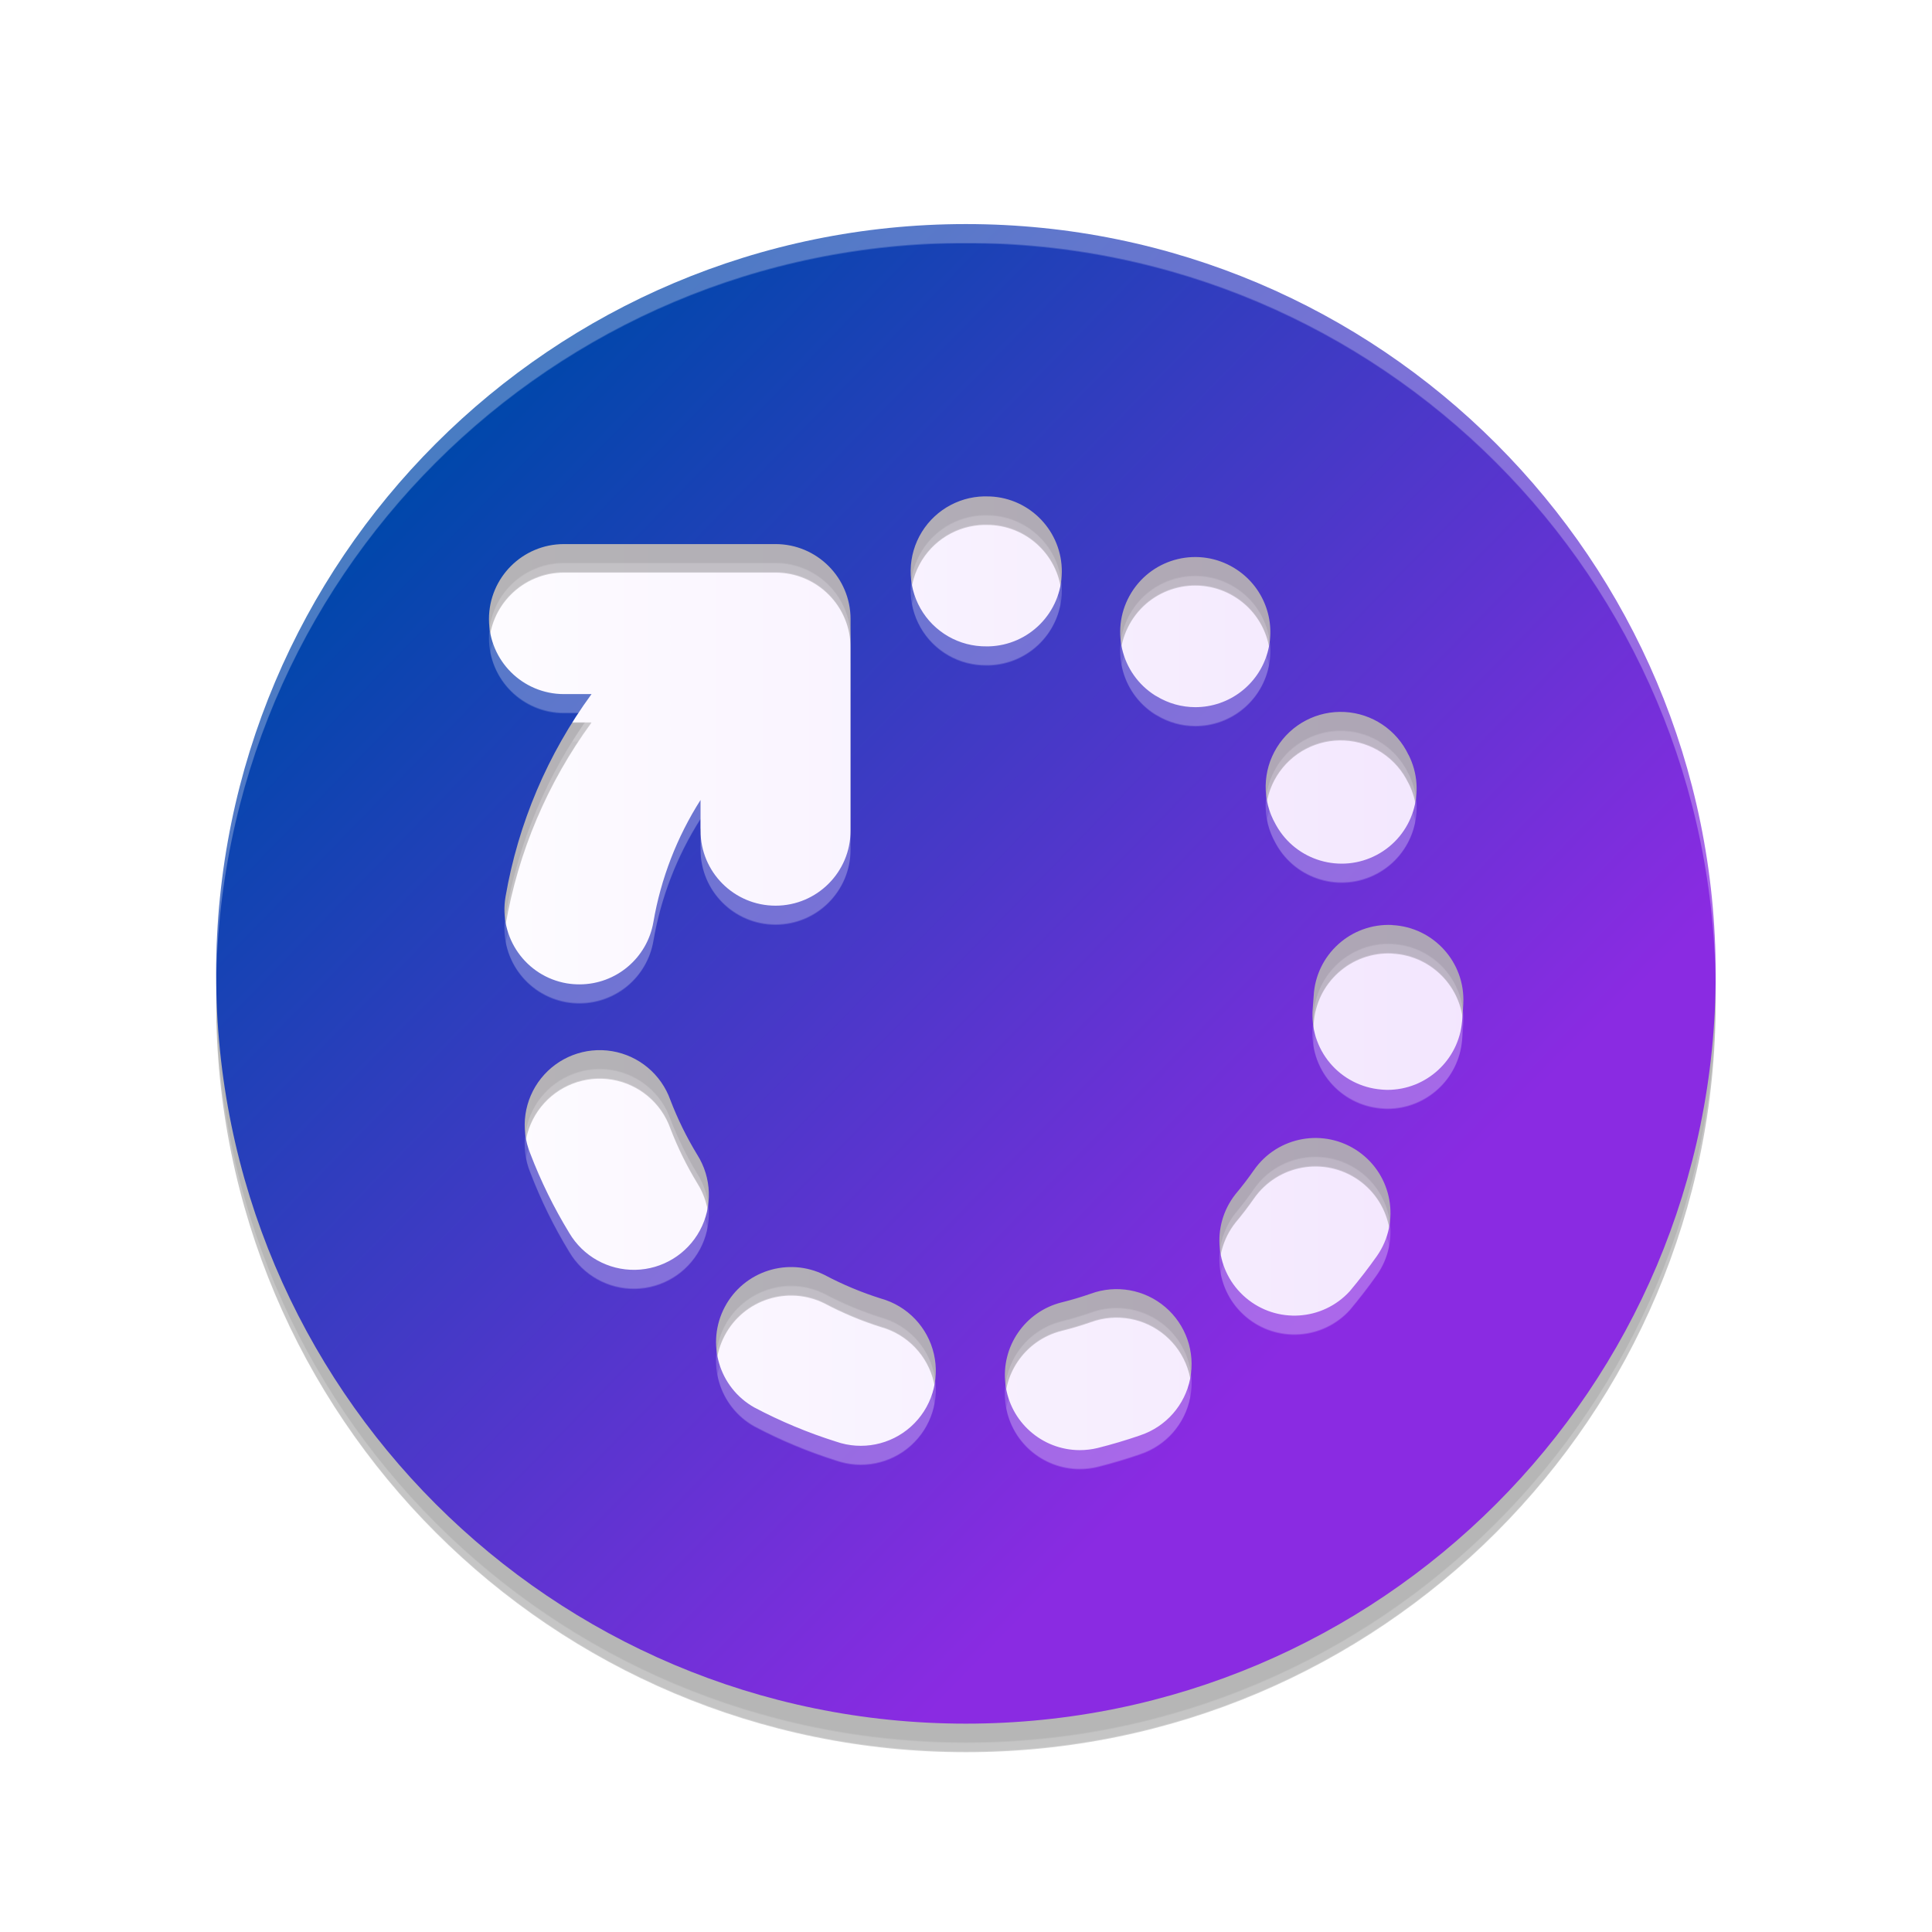
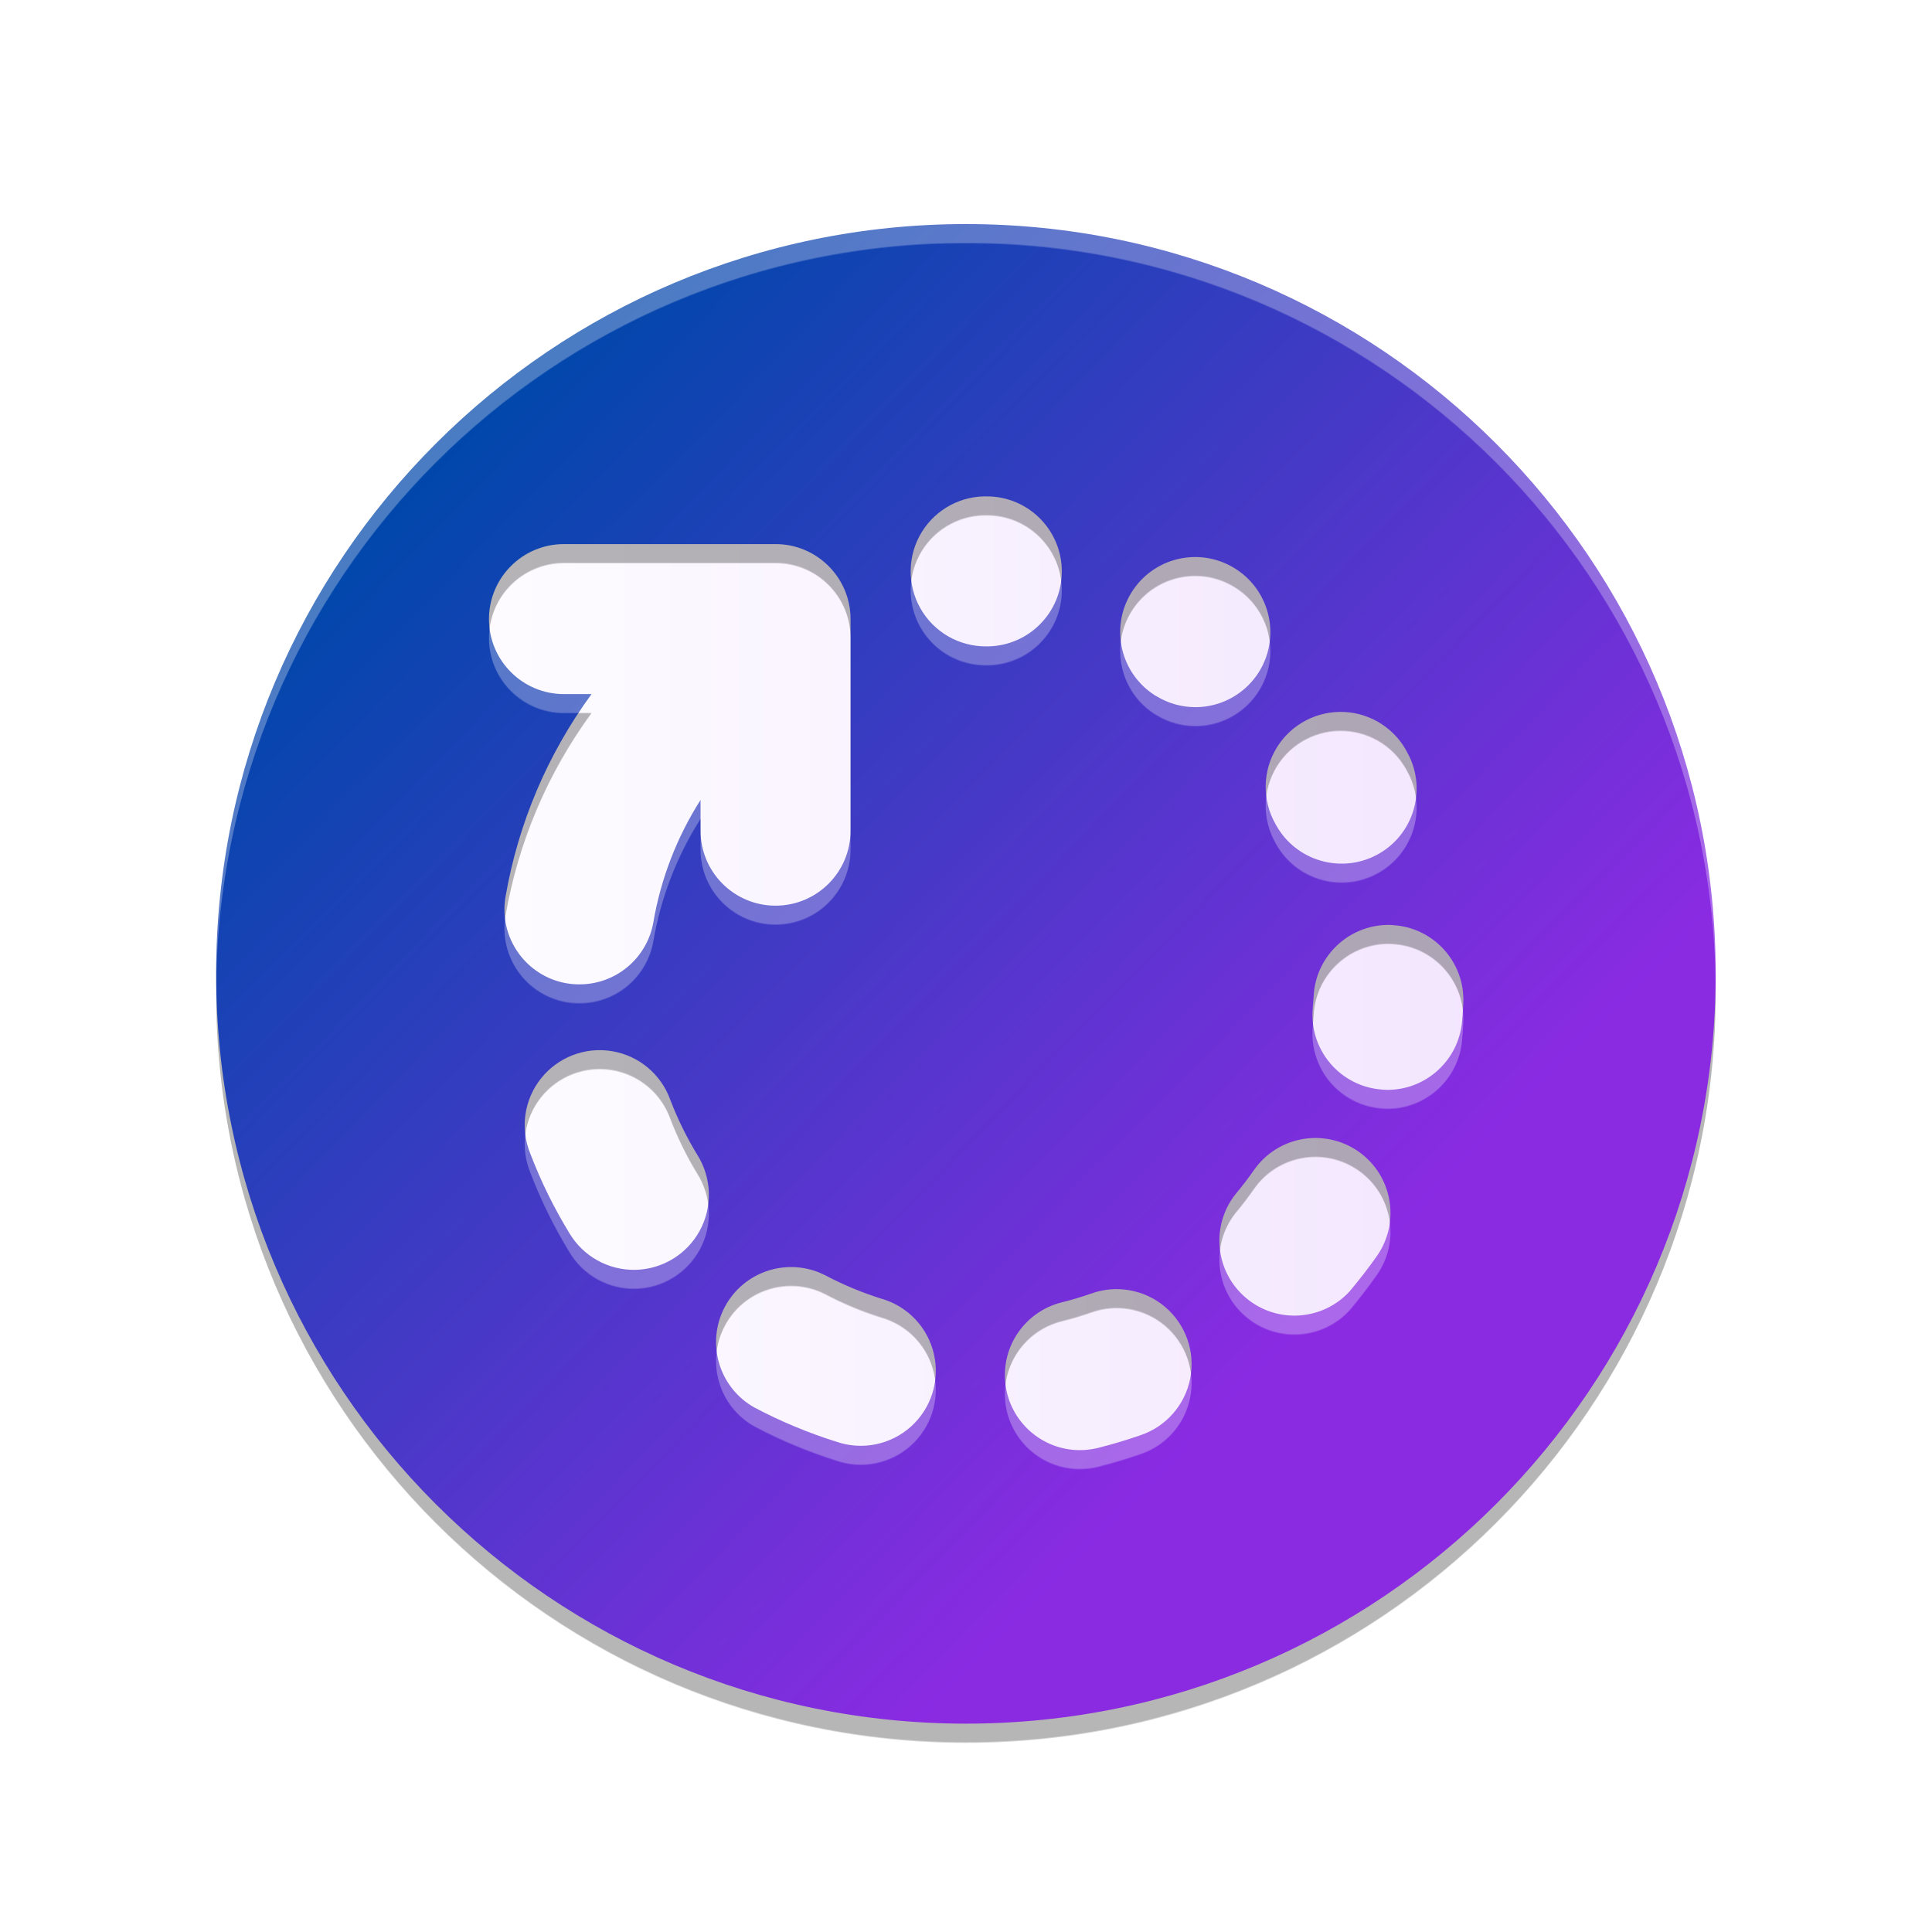
<svg xmlns="http://www.w3.org/2000/svg" xmlns:xlink="http://www.w3.org/1999/xlink" fill="#000000" width="800" height="800" viewBox="-1.7 0 20.4 20.4" class="cf-icon-svg" version="1.1" id="svg1">
  <defs id="defs1">
    <linearGradient id="linearGradient10">
      <stop style="stop-color:#ffffff;stop-opacity:1;" offset="0" id="stop10" />
      <stop style="stop-color:#f1e3fe;stop-opacity:1;" offset="1" id="stop11" />
    </linearGradient>
    <linearGradient id="linearGradient6">
      <stop style="stop-color:#294528;stop-opacity:1;" offset="0" id="stop6" />
      <stop style="stop-color:#000000;stop-opacity:1;" offset="1" id="stop7" />
    </linearGradient>
    <linearGradient id="linearGradient1">
      <stop style="stop-color:#0047ab;stop-opacity:1;" offset="0" id="stop1" />
      <stop style="stop-color:#8a2be2;stop-opacity:1;" offset="1" id="stop2" />
    </linearGradient>
    <linearGradient xlink:href="#linearGradient1" id="linearGradient2" x1="2.857" y1="4.882" x2="12.168" y2="13.97" gradientUnits="userSpaceOnUse" />
    <linearGradient xlink:href="#linearGradient6" id="linearGradient7" x1="1.761" y1="3.842" x2="15.253" y2="16.474" gradientUnits="userSpaceOnUse" />
    <linearGradient xlink:href="#linearGradient10" id="linearGradient11" x1="1.715" y1="10.157" x2="15.387" y2="10.157" gradientUnits="userSpaceOnUse" />
-     <filter style="color-interpolation-filters:sRGB;" id="filter4" x="0" y="0" width="1" height="1.032">
-       <feFlood result="flood" in="SourceGraphic" flood-opacity="0.286" flood-color="rgb(0,0,0)" id="feFlood3" />
-       <feGaussianBlur result="blur" in="SourceGraphic" stdDeviation="0" id="feGaussianBlur3" />
-       <feOffset result="offset" in="blur" dx="0" dy="0.3" id="feOffset3" />
-       <feComposite result="comp1" operator="in" in="flood" in2="offset" id="feComposite3" />
-       <feComposite result="fbSourceGraphic" operator="over" in="SourceGraphic" in2="comp1" id="feComposite4" />
-       <feColorMatrix result="fbSourceGraphicAlpha" in="fbSourceGraphic" values="0 0 0 -1 0 0 0 0 -1 0 0 0 0 -1 0 0 0 0 1 0" id="feColorMatrix1" />
-       <feFlood id="feFlood1" result="flood" in="fbSourceGraphic" flood-opacity="0.286" flood-color="rgb(255,255,255)" />
-       <feGaussianBlur id="feGaussianBlur1" result="blur" in="fbSourceGraphic" stdDeviation="0" />
-       <feOffset id="feOffset1" result="offset" in="blur" dx="0" dy="0.2" />
-       <feComposite id="feComposite1" result="comp1" operator="out" in="flood" in2="offset" />
-       <feComposite id="feComposite2" result="comp2" operator="atop" in="comp1" in2="fbSourceGraphic" />
+     <filter style="color-interpolation-filters:sRGB;" id="filter2" x="0" y="0" width="1" height="1.025">
+       <feFlood result="flood" in="SourceGraphic" flood-opacity="0.286" flood-color="rgb(255,255,255)" id="feFlood1" />
+       <feGaussianBlur result="blur" in="SourceGraphic" stdDeviation="0" id="feGaussianBlur1" />
+       <feOffset result="offset" in="blur" dx="0" dy="0.2" id="feOffset1" />
+       <feComposite result="comp1" operator="out" in="flood" in2="offset" id="feComposite1" />
+       <feComposite result="fbSourceGraphic" operator="atop" in="comp1" in2="SourceGraphic" id="feComposite2" />
+       <feColorMatrix result="fbSourceGraphicAlpha" in="fbSourceGraphic" values="0 0 0 -1 0 0 0 0 -1 0 0 0 0 -1 0 0 0 0 1 0" id="feColorMatrix2" />
+       <feFlood id="feFlood2" result="flood" in="fbSourceGraphic" flood-opacity="0.286" flood-color="rgb(0,0,0)" />
+       <feGaussianBlur id="feGaussianBlur2" result="blur" in="fbSourceGraphic" stdDeviation="0" />
+       <feOffset id="feOffset2" result="offset" in="blur" dx="0" dy="0.2" />
+       <feComposite id="feComposite3" result="comp1" operator="in" in="flood" in2="offset" />
+       <feComposite id="feComposite4" result="comp2" operator="over" in="fbSourceGraphic" in2="comp1" />
    </filter>
  </defs>
  <ellipse style="display:inline;fill:url(#linearGradient11);stroke:url(#linearGradient7);stroke-width:0.025" id="path2" ry="6.36" rx="6.823" cy="10.157" cx="8.551" mask="none" />
-   <path d="M 16.416,10.283 A 7.917,7.917 0 1 1 8.5,2.366 7.916,7.916 0 0 1 16.416,10.283 Z M 4.546,7.329 a 5.084,5.084 0 0 0 -0.908,2.139 0.792,0.792 0 0 0 0.646,0.915 0.813,0.813 0 0 0 0.135,0.011 0.792,0.792 0 0 0 0.78,-0.657 3.506,3.506 0 0 1 0.498,-1.29 v 0.324 a 0.792,0.792 0 0 0 1.584,0 V 6.537 A 0.792,0.792 0 0 0 6.489,5.745 H 4.255 a 0.792,0.792 0 0 0 0,1.584 z m 1.117,4.865 a 3.548,3.548 0 0 1 -0.285,-0.58 0.792,0.792 0 1 0 -1.479,0.566 5.097,5.097 0 0 0 0.412,0.839 0.792,0.792 0 1 0 1.352,-0.825 z m 1.941,1.518 a 3.54,3.54 0 0 1 -0.596,-0.249 0.792,0.792 0 0 0 -0.742,1.399 5.163,5.163 0 0 0 0.862,0.36 0.792,0.792 0 1 0 0.476,-1.51 z M 8.74,6.825 A 0.792,0.792 0 0 0 8.754,5.242 H 8.746 A 0.792,0.792 0 1 0 8.718,6.825 h 0.007 z m 1.601,8.33 a 0.792,0.792 0 1 0 -0.523,-1.495 3.381,3.381 0 0 1 -0.309,0.092 0.792,0.792 0 0 0 0.19,1.56 0.806,0.806 0 0 0 0.193,-0.023 c 0.151,-0.038 0.302,-0.083 0.45,-0.134 z M 10.922,7.467 A 0.792,0.792 0 0 0 11.336,6 L 11.333,5.998 a 0.792,0.792 0 0 0 -0.835,1.346 l 0.013,0.007 a 0.787,0.787 0 0 0 0.411,0.116 z m 1.722,4.692 a 0.792,0.792 0 0 0 -1.103,0.195 3.574,3.574 0 0 1 -0.196,0.256 0.792,0.792 0 0 0 1.208,1.023 c 0.1,-0.12 0.197,-0.244 0.286,-0.371 A 0.792,0.792 0 0 0 12.644,12.159 Z M 11.768,8.701 11.775,8.714 A 0.792,0.792 0 0 0 13.173,7.97 L 13.171,7.968 a 0.792,0.792 0 1 0 -1.403,0.733 z m 1.233,1.066 a 0.792,0.792 0 0 0 -0.83,0.75 3.623,3.623 0 0 1 -0.01,0.13 0.791,0.791 0 0 0 0.72,0.857 0.767,0.767 0 0 0 0.07,0.004 0.792,0.792 0 0 0 0.787,-0.723 c 0.006,-0.062 0.01,-0.124 0.013,-0.187 a 0.791,0.791 0 0 0 -0.75,-0.83 z" id="path3" style="display:inline;fill:url(#linearGradient2);filter:url(#filter4)" />
+   <path d="M 16.416,10.283 A 7.917,7.917 0 1 1 8.5,2.366 7.916,7.916 0 0 1 16.416,10.283 Z M 4.546,7.329 a 5.084,5.084 0 0 0 -0.908,2.139 0.792,0.792 0 0 0 0.646,0.915 0.813,0.813 0 0 0 0.135,0.011 0.792,0.792 0 0 0 0.78,-0.657 3.506,3.506 0 0 1 0.498,-1.29 v 0.324 a 0.792,0.792 0 0 0 1.584,0 V 6.537 A 0.792,0.792 0 0 0 6.489,5.745 H 4.255 a 0.792,0.792 0 0 0 0,1.584 z m 1.117,4.865 a 3.548,3.548 0 0 1 -0.285,-0.58 0.792,0.792 0 1 0 -1.479,0.566 5.097,5.097 0 0 0 0.412,0.839 0.792,0.792 0 1 0 1.352,-0.825 z m 1.941,1.518 a 3.54,3.54 0 0 1 -0.596,-0.249 0.792,0.792 0 0 0 -0.742,1.399 5.163,5.163 0 0 0 0.862,0.36 0.792,0.792 0 1 0 0.476,-1.51 z M 8.74,6.825 A 0.792,0.792 0 0 0 8.754,5.242 H 8.746 A 0.792,0.792 0 1 0 8.718,6.825 h 0.007 z m 1.601,8.33 a 0.792,0.792 0 1 0 -0.523,-1.495 3.381,3.381 0 0 1 -0.309,0.092 0.792,0.792 0 0 0 0.19,1.56 0.806,0.806 0 0 0 0.193,-0.023 c 0.151,-0.038 0.302,-0.083 0.45,-0.134 z M 10.922,7.467 A 0.792,0.792 0 0 0 11.336,6 L 11.333,5.998 a 0.792,0.792 0 0 0 -0.835,1.346 l 0.013,0.007 a 0.787,0.787 0 0 0 0.411,0.116 z m 1.722,4.692 a 0.792,0.792 0 0 0 -1.103,0.195 3.574,3.574 0 0 1 -0.196,0.256 0.792,0.792 0 0 0 1.208,1.023 c 0.1,-0.12 0.197,-0.244 0.286,-0.371 A 0.792,0.792 0 0 0 12.644,12.159 Z M 11.768,8.701 11.775,8.714 A 0.792,0.792 0 0 0 13.173,7.97 L 13.171,7.968 a 0.792,0.792 0 1 0 -1.403,0.733 z m 1.233,1.066 a 0.792,0.792 0 0 0 -0.83,0.75 3.623,3.623 0 0 1 -0.01,0.13 0.791,0.791 0 0 0 0.72,0.857 0.767,0.767 0 0 0 0.07,0.004 0.792,0.792 0 0 0 0.787,-0.723 c 0.006,-0.062 0.01,-0.124 0.013,-0.187 a 0.791,0.791 0 0 0 -0.75,-0.83 z" id="path3" style="display:inline;fill:url(#linearGradient2);filter:url(#filter2)" />
</svg>
